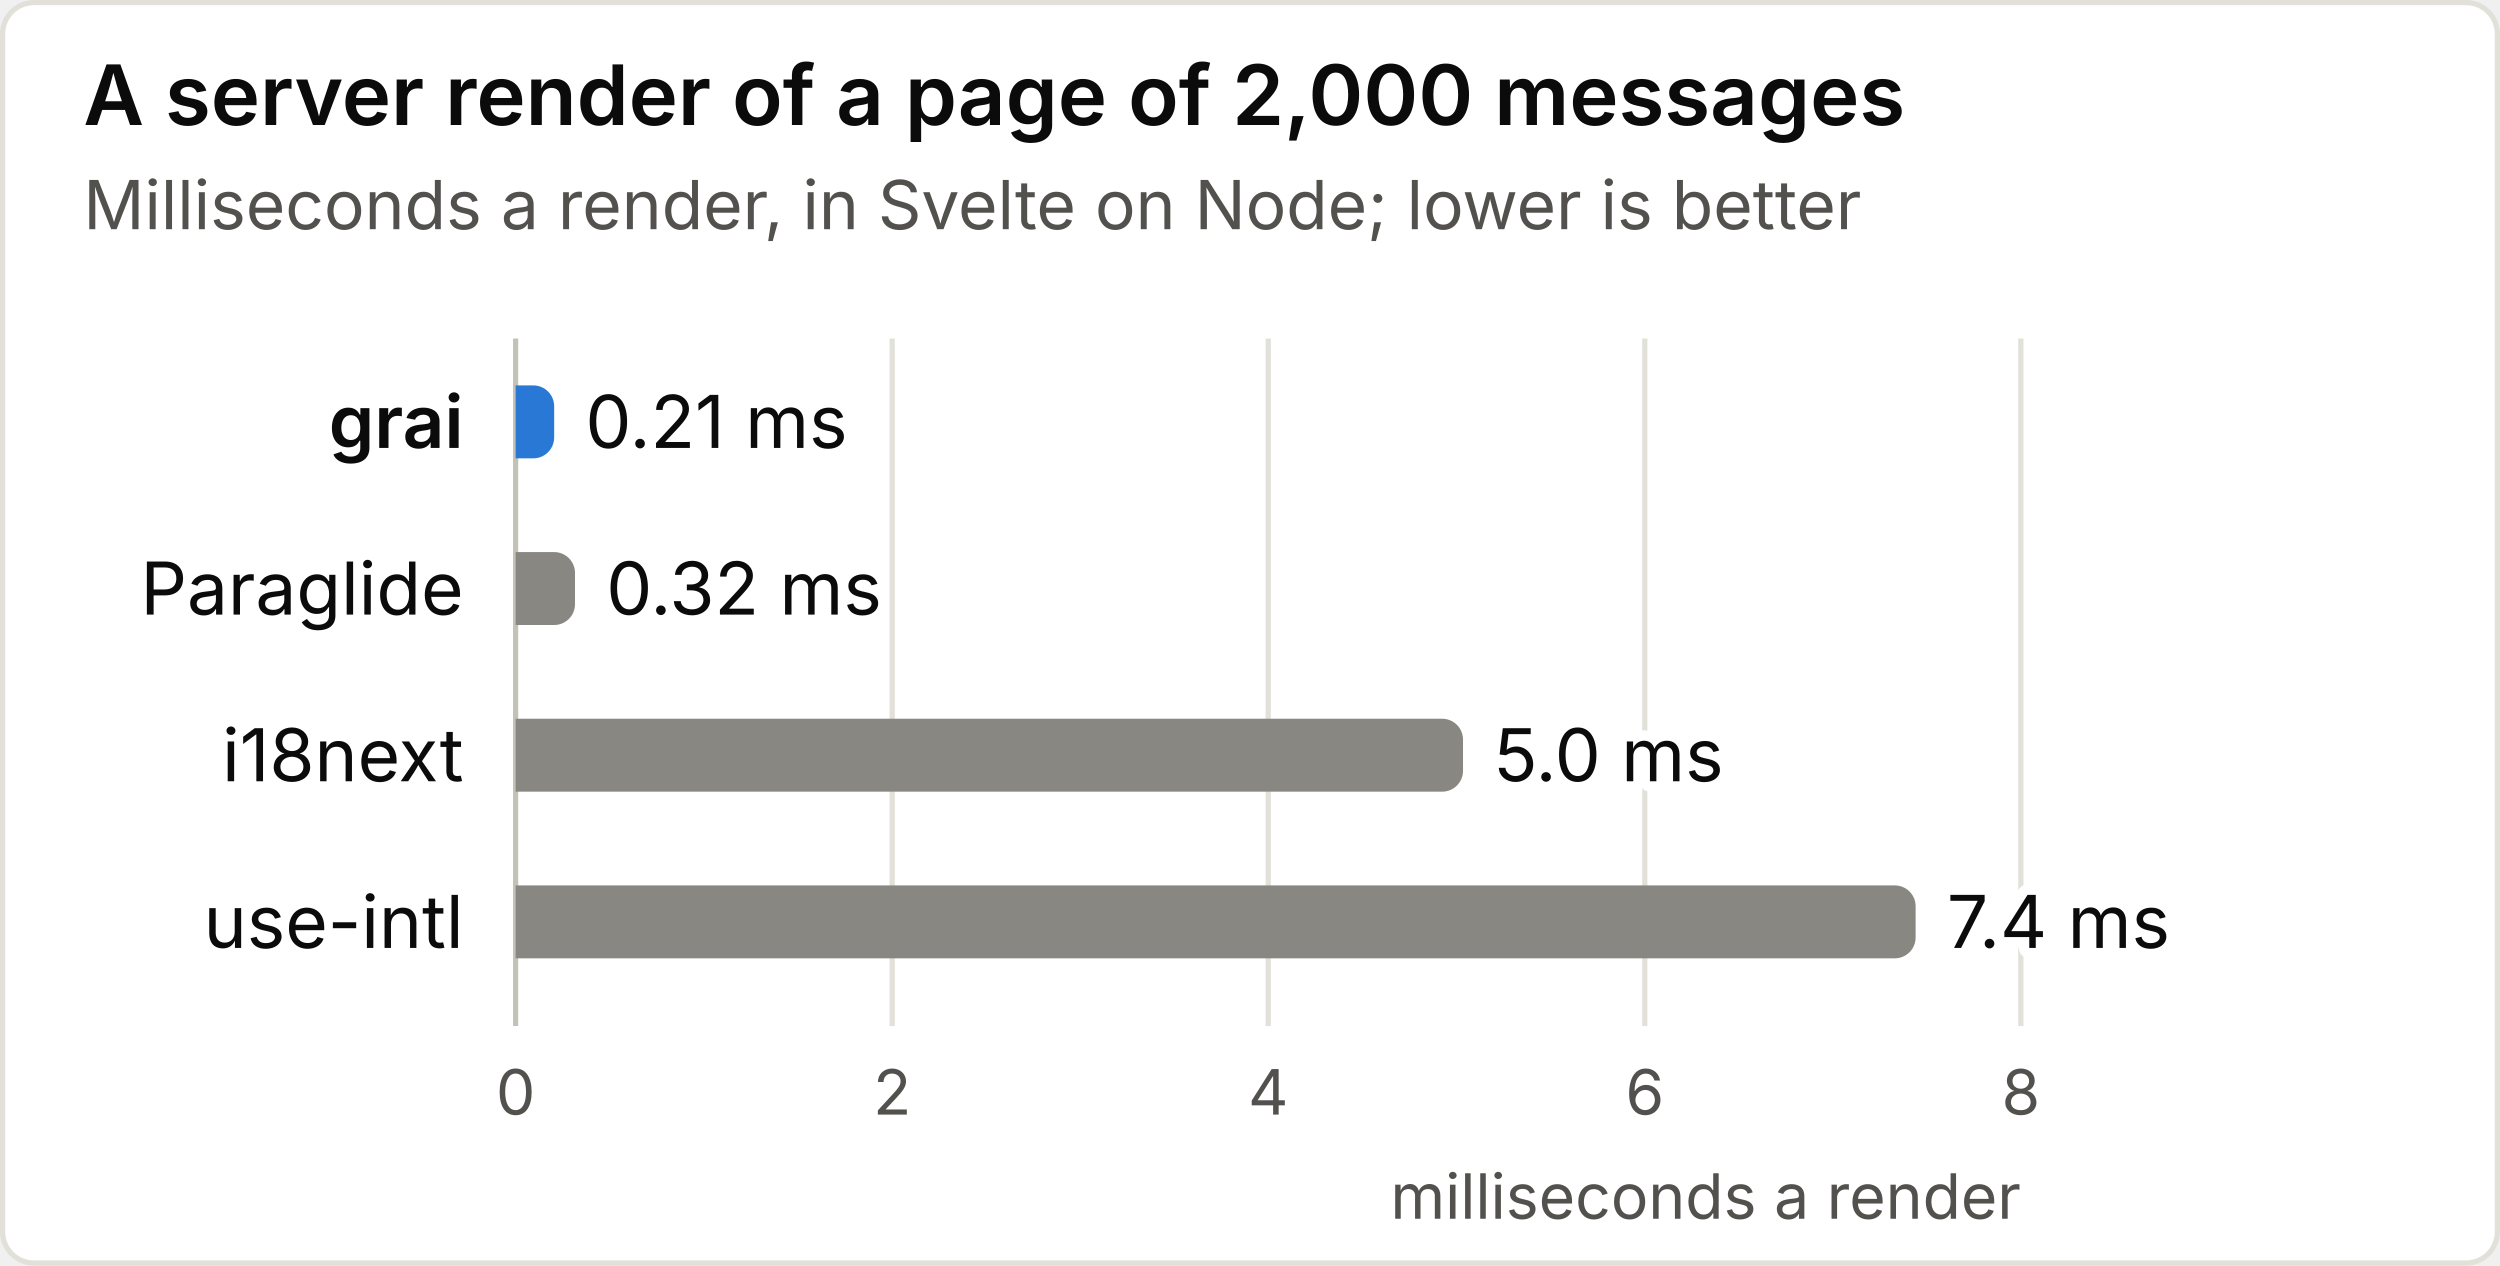
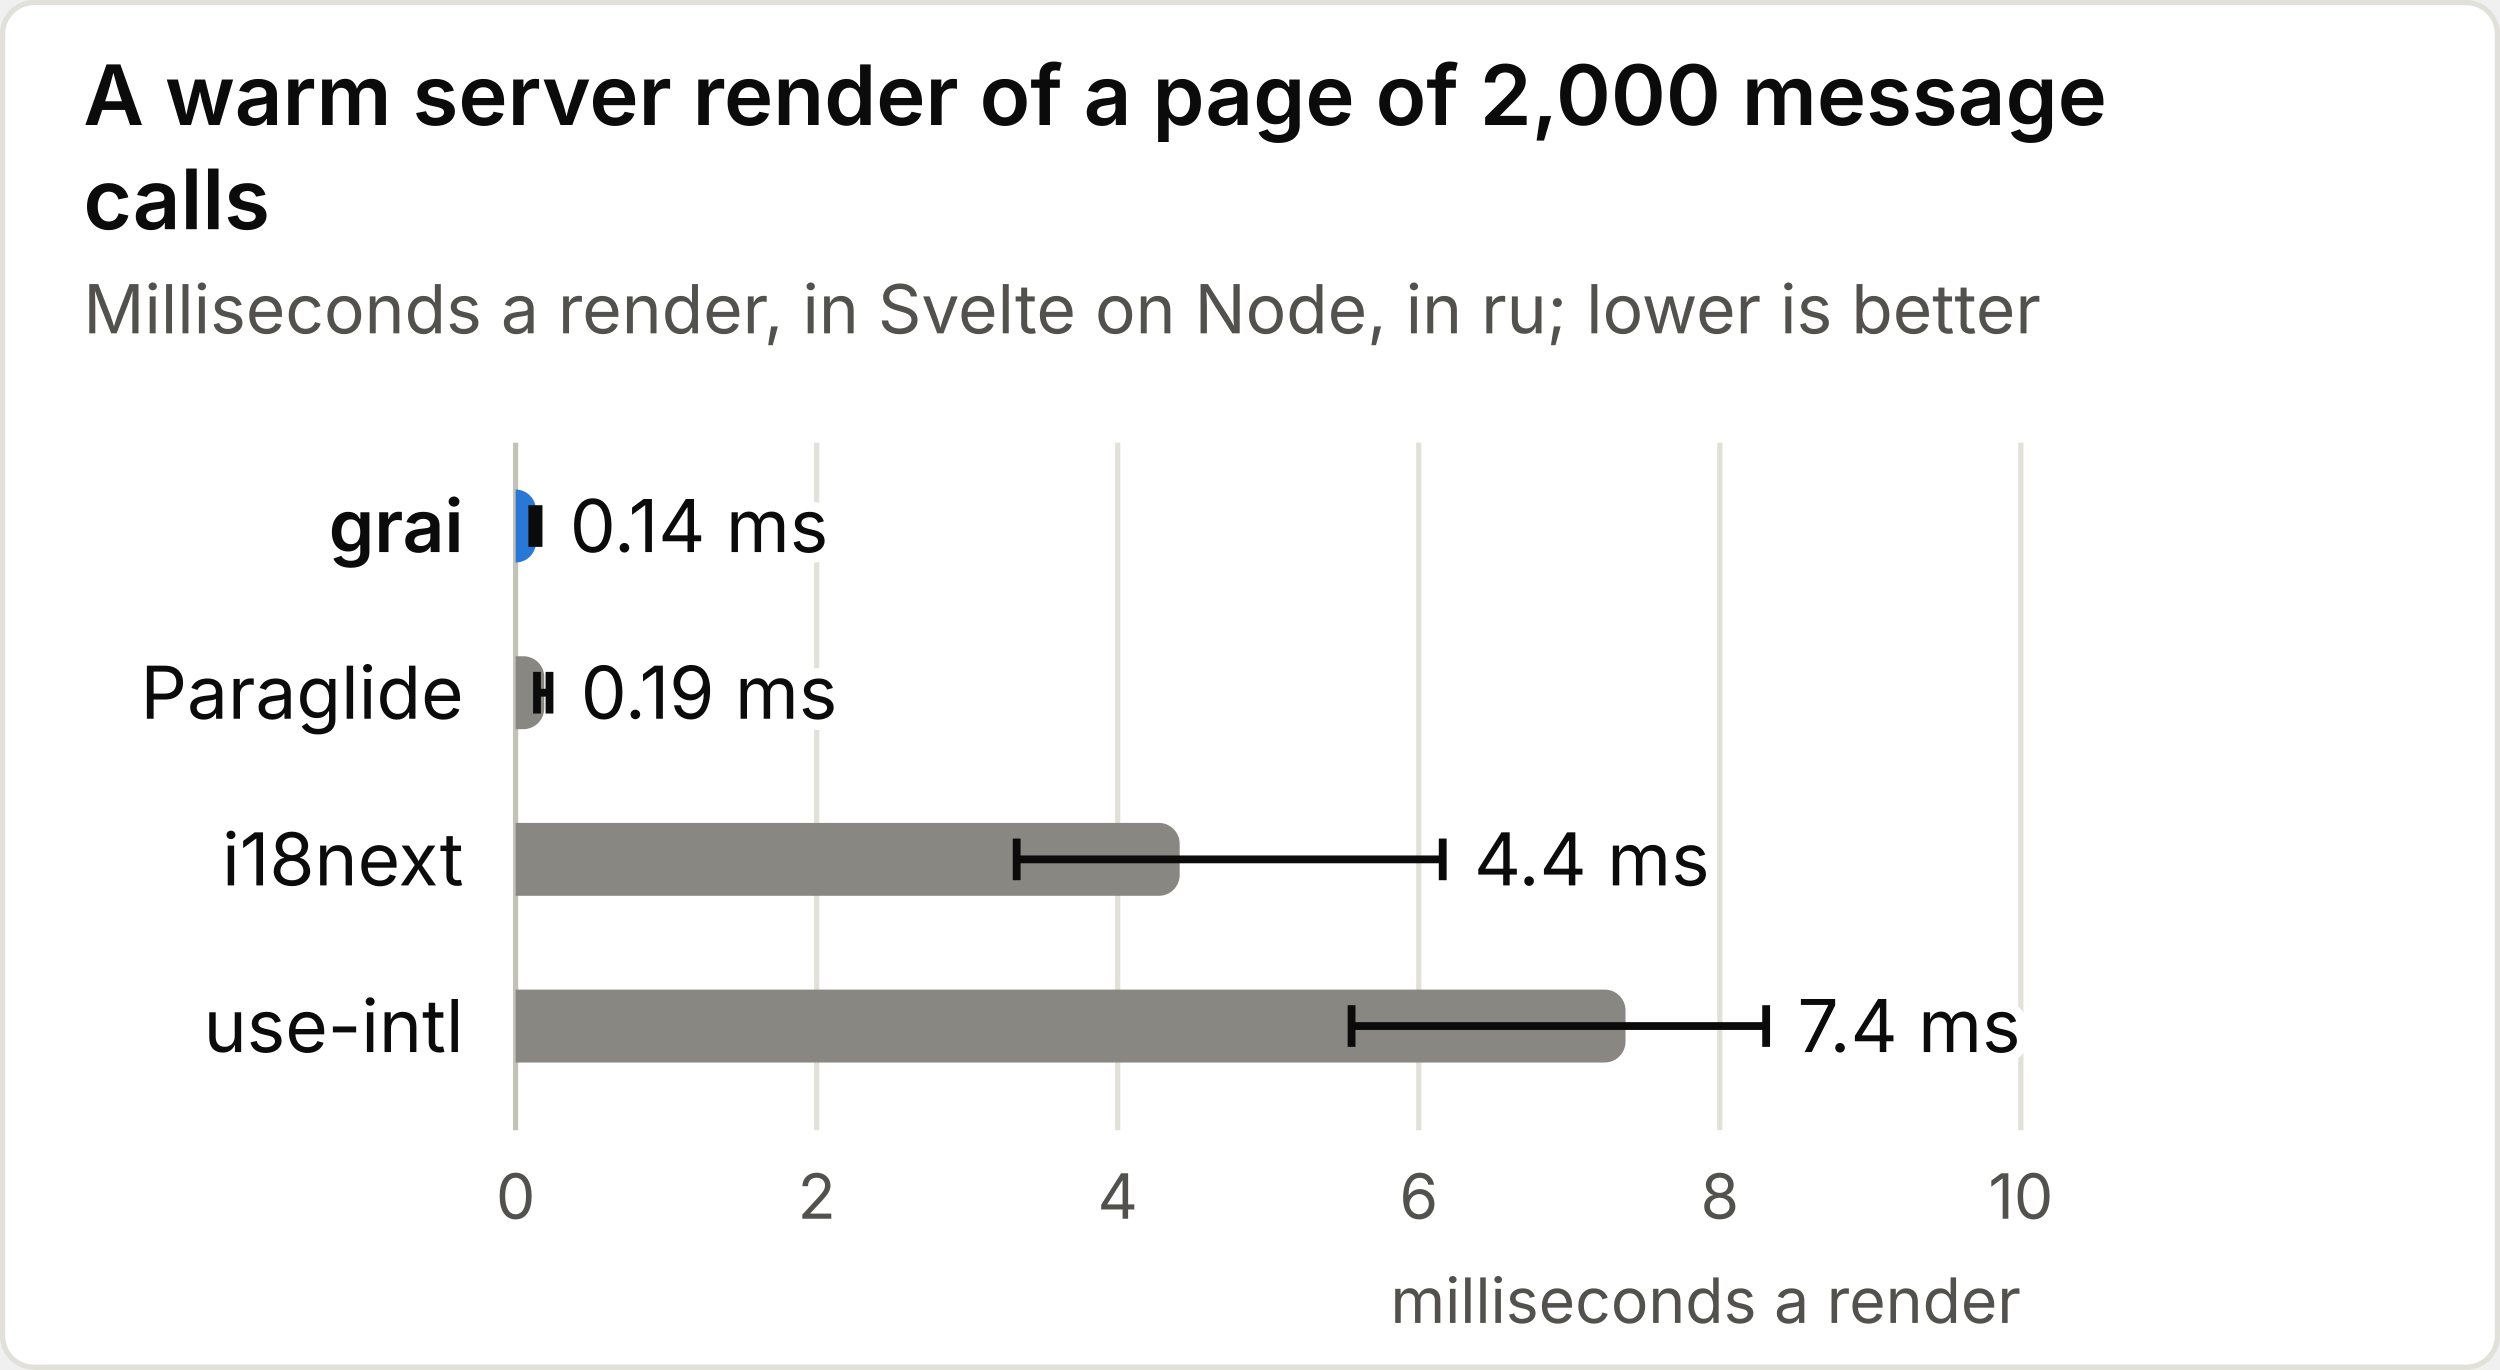
- <svg xmlns="http://www.w3.org/2000/svg" viewBox="0 0 480 243" width="480" height="243" font-family="system-ui, -apple-system, 'Segoe UI', sans-serif">
-   <rect x="0.5" y="0.5" width="479" height="242" rx="6" fill="#ffffff" stroke="#e1e0d9" />
-   <text x="16" y="24" font-size="16" font-weight="600" fill="#0b0b0b">A server render of a page of 2,000 messages</text>
-   <text x="16" y="44" font-size="13" fill="#52514e">Milliseconds a render, in Svelte on Node; lower is better</text>
-   <line x1="99" y1="65" x2="99" y2="197" stroke="#c3c2b7" stroke-width="1" />
-   <text x="99" y="214" font-size="12" text-anchor="middle" fill="#52514e" style="font-variant-numeric: tabular-nums">0</text>
-   <line x1="171.3" y1="65" x2="171.3" y2="197" stroke="#e1e0d9" stroke-width="1" />
-   <text x="171.3" y="214" font-size="12" text-anchor="middle" fill="#52514e" style="font-variant-numeric: tabular-nums">2</text>
-   <line x1="243.5" y1="65" x2="243.5" y2="197" stroke="#e1e0d9" stroke-width="1" />
-   <text x="243.5" y="214" font-size="12" text-anchor="middle" fill="#52514e" style="font-variant-numeric: tabular-nums">4</text>
-   <line x1="315.8" y1="65" x2="315.8" y2="197" stroke="#e1e0d9" stroke-width="1" />
-   <text x="315.8" y="214" font-size="12" text-anchor="middle" fill="#52514e" style="font-variant-numeric: tabular-nums">6</text>
-   <line x1="388" y1="65" x2="388" y2="197" stroke="#e1e0d9" stroke-width="1" />
-   <text x="388" y="214" font-size="12" text-anchor="middle" fill="#52514e" style="font-variant-numeric: tabular-nums">8</text>
-   <text x="89" y="86" font-size="14" text-anchor="end" font-weight="600" fill="#0b0b0b">grai</text>
-   <path d="M99,74H102.4A4,4 0 0 1 106.4,78V84A4,4 0 0 1 102.4,88H99Z" fill="#2a78d6" />
-   <text x="112.4" y="86" font-size="14" fill="#0b0b0b" stroke="#ffffff" stroke-width="4" stroke-linejoin="round" paint-order="stroke" style="font-variant-numeric: tabular-nums">0.21 ms</text>
-   <text x="89" y="118" font-size="14" text-anchor="end" fill="#0b0b0b">Paraglide</text>
-   <path d="M99,106H106.4A4,4 0 0 1 110.4,110V116A4,4 0 0 1 106.4,120H99Z" fill="#898781" />
-   <text x="116.4" y="118" font-size="14" fill="#0b0b0b" stroke="#ffffff" stroke-width="4" stroke-linejoin="round" paint-order="stroke" style="font-variant-numeric: tabular-nums">0.32 ms</text>
-   <text x="89" y="150" font-size="14" text-anchor="end" fill="#0b0b0b">i18next</text>
-   <path d="M99,138H276.9A4,4 0 0 1 280.9,142V148A4,4 0 0 1 276.9,152H99Z" fill="#898781" />
-   <text x="286.9" y="150" font-size="14" fill="#0b0b0b" stroke="#ffffff" stroke-width="4" stroke-linejoin="round" paint-order="stroke" style="font-variant-numeric: tabular-nums">5.0 ms</text>
-   <text x="89" y="182" font-size="14" text-anchor="end" fill="#0b0b0b">use-intl</text>
-   <path d="M99,170H363.8A4,4 0 0 1 367.8,174V180A4,4 0 0 1 363.8,184H99Z" fill="#898781" />
-   <text x="373.8" y="182" font-size="14" fill="#0b0b0b" stroke="#ffffff" stroke-width="4" stroke-linejoin="round" paint-order="stroke" style="font-variant-numeric: tabular-nums">7.4 ms</text>
-   <text x="388" y="234" font-size="12" text-anchor="end" fill="#52514e">milliseconds a render</text>
+ <svg xmlns="http://www.w3.org/2000/svg" viewBox="0 0 480 263" width="480" height="263" font-family="system-ui, -apple-system, 'Segoe UI', sans-serif">
+   <rect x="0.5" y="0.5" width="479" height="262" rx="6" fill="#ffffff" stroke="#e1e0d9" />
+   <text x="16" y="24" font-size="16" font-weight="600" fill="#0b0b0b">A warm server render of a page of 2,000 message</text>
+   <text x="16" y="44" font-size="16" font-weight="600" fill="#0b0b0b">calls</text>
+   <text x="16" y="64" font-size="13" fill="#52514e">Milliseconds a render, in Svelte on Node, in ru; lower is better</text>
+   <line x1="99" y1="85" x2="99" y2="217" stroke="#c3c2b7" stroke-width="1" />
+   <text x="99" y="234" font-size="12" text-anchor="middle" fill="#52514e" style="font-variant-numeric: tabular-nums">0</text>
+   <line x1="156.8" y1="85" x2="156.8" y2="217" stroke="#e1e0d9" stroke-width="1" />
+   <text x="156.8" y="234" font-size="12" text-anchor="middle" fill="#52514e" style="font-variant-numeric: tabular-nums">2</text>
+   <line x1="214.6" y1="85" x2="214.6" y2="217" stroke="#e1e0d9" stroke-width="1" />
+   <text x="214.6" y="234" font-size="12" text-anchor="middle" fill="#52514e" style="font-variant-numeric: tabular-nums">4</text>
+   <line x1="272.4" y1="85" x2="272.4" y2="217" stroke="#e1e0d9" stroke-width="1" />
+   <text x="272.4" y="234" font-size="12" text-anchor="middle" fill="#52514e" style="font-variant-numeric: tabular-nums">6</text>
+   <line x1="330.2" y1="85" x2="330.2" y2="217" stroke="#e1e0d9" stroke-width="1" />
+   <text x="330.2" y="234" font-size="12" text-anchor="middle" fill="#52514e" style="font-variant-numeric: tabular-nums">8</text>
+   <line x1="388" y1="85" x2="388" y2="217" stroke="#e1e0d9" stroke-width="1" />
+   <text x="388" y="234" font-size="12" text-anchor="middle" fill="#52514e" style="font-variant-numeric: tabular-nums">10</text>
+   <text x="89" y="106" font-size="14" text-anchor="end" font-weight="600" fill="#0b0b0b">grai</text>
+   <path d="M99,94H99A3.9,3.9 0 0 1 102.9,97.9V104.1A3.9,3.9 0 0 1 99,108H99Z" fill="#2a78d6" />
+   <path d="M102.2,101H103.4M102.2,97V105M103.4,97V105" stroke="#0b0b0b" stroke-width="1.5" fill="none" />
+   <text x="109.4" y="106" font-size="14" fill="#0b0b0b" stroke="#ffffff" stroke-width="4" stroke-linejoin="round" paint-order="stroke" style="font-variant-numeric: tabular-nums">0.14 ms</text>
+   <text x="89" y="138" font-size="14" text-anchor="end" fill="#0b0b0b">Paraglide</text>
+   <path d="M99,126H100.5A4,4 0 0 1 104.5,130V136A4,4 0 0 1 100.5,140H99Z" fill="#898781" />
+   <path d="M103.1,133H105.5M103.1,129V137M105.5,129V137" stroke="#0b0b0b" stroke-width="1.5" fill="none" />
+   <text x="111.5" y="138" font-size="14" fill="#0b0b0b" stroke="#ffffff" stroke-width="4" stroke-linejoin="round" paint-order="stroke" style="font-variant-numeric: tabular-nums">0.19 ms</text>
+   <text x="89" y="170" font-size="14" text-anchor="end" fill="#0b0b0b">i18next</text>
+   <path d="M99,158H222.5A4,4 0 0 1 226.5,162V168A4,4 0 0 1 222.5,172H99Z" fill="#898781" />
+   <path d="M195.2,165H277M195.2,161V169M277,161V169" stroke="#0b0b0b" stroke-width="1.5" fill="none" />
+   <text x="283" y="170" font-size="14" fill="#0b0b0b" stroke="#ffffff" stroke-width="4" stroke-linejoin="round" paint-order="stroke" style="font-variant-numeric: tabular-nums">4.4 ms</text>
+   <text x="89" y="202" font-size="14" text-anchor="end" fill="#0b0b0b">use-intl</text>
+   <path d="M99,190H308.1A4,4 0 0 1 312.1,194V200A4,4 0 0 1 308.1,204H99Z" fill="#898781" />
+   <path d="M259.5,197H339.1M259.5,193V201M339.1,193V201" stroke="#0b0b0b" stroke-width="1.5" fill="none" />
+   <text x="345.1" y="202" font-size="14" fill="#0b0b0b" stroke="#ffffff" stroke-width="4" stroke-linejoin="round" paint-order="stroke" style="font-variant-numeric: tabular-nums">7.4 ms</text>
+   <text x="388" y="254" font-size="12" text-anchor="end" fill="#52514e">milliseconds a render</text>
</svg>
